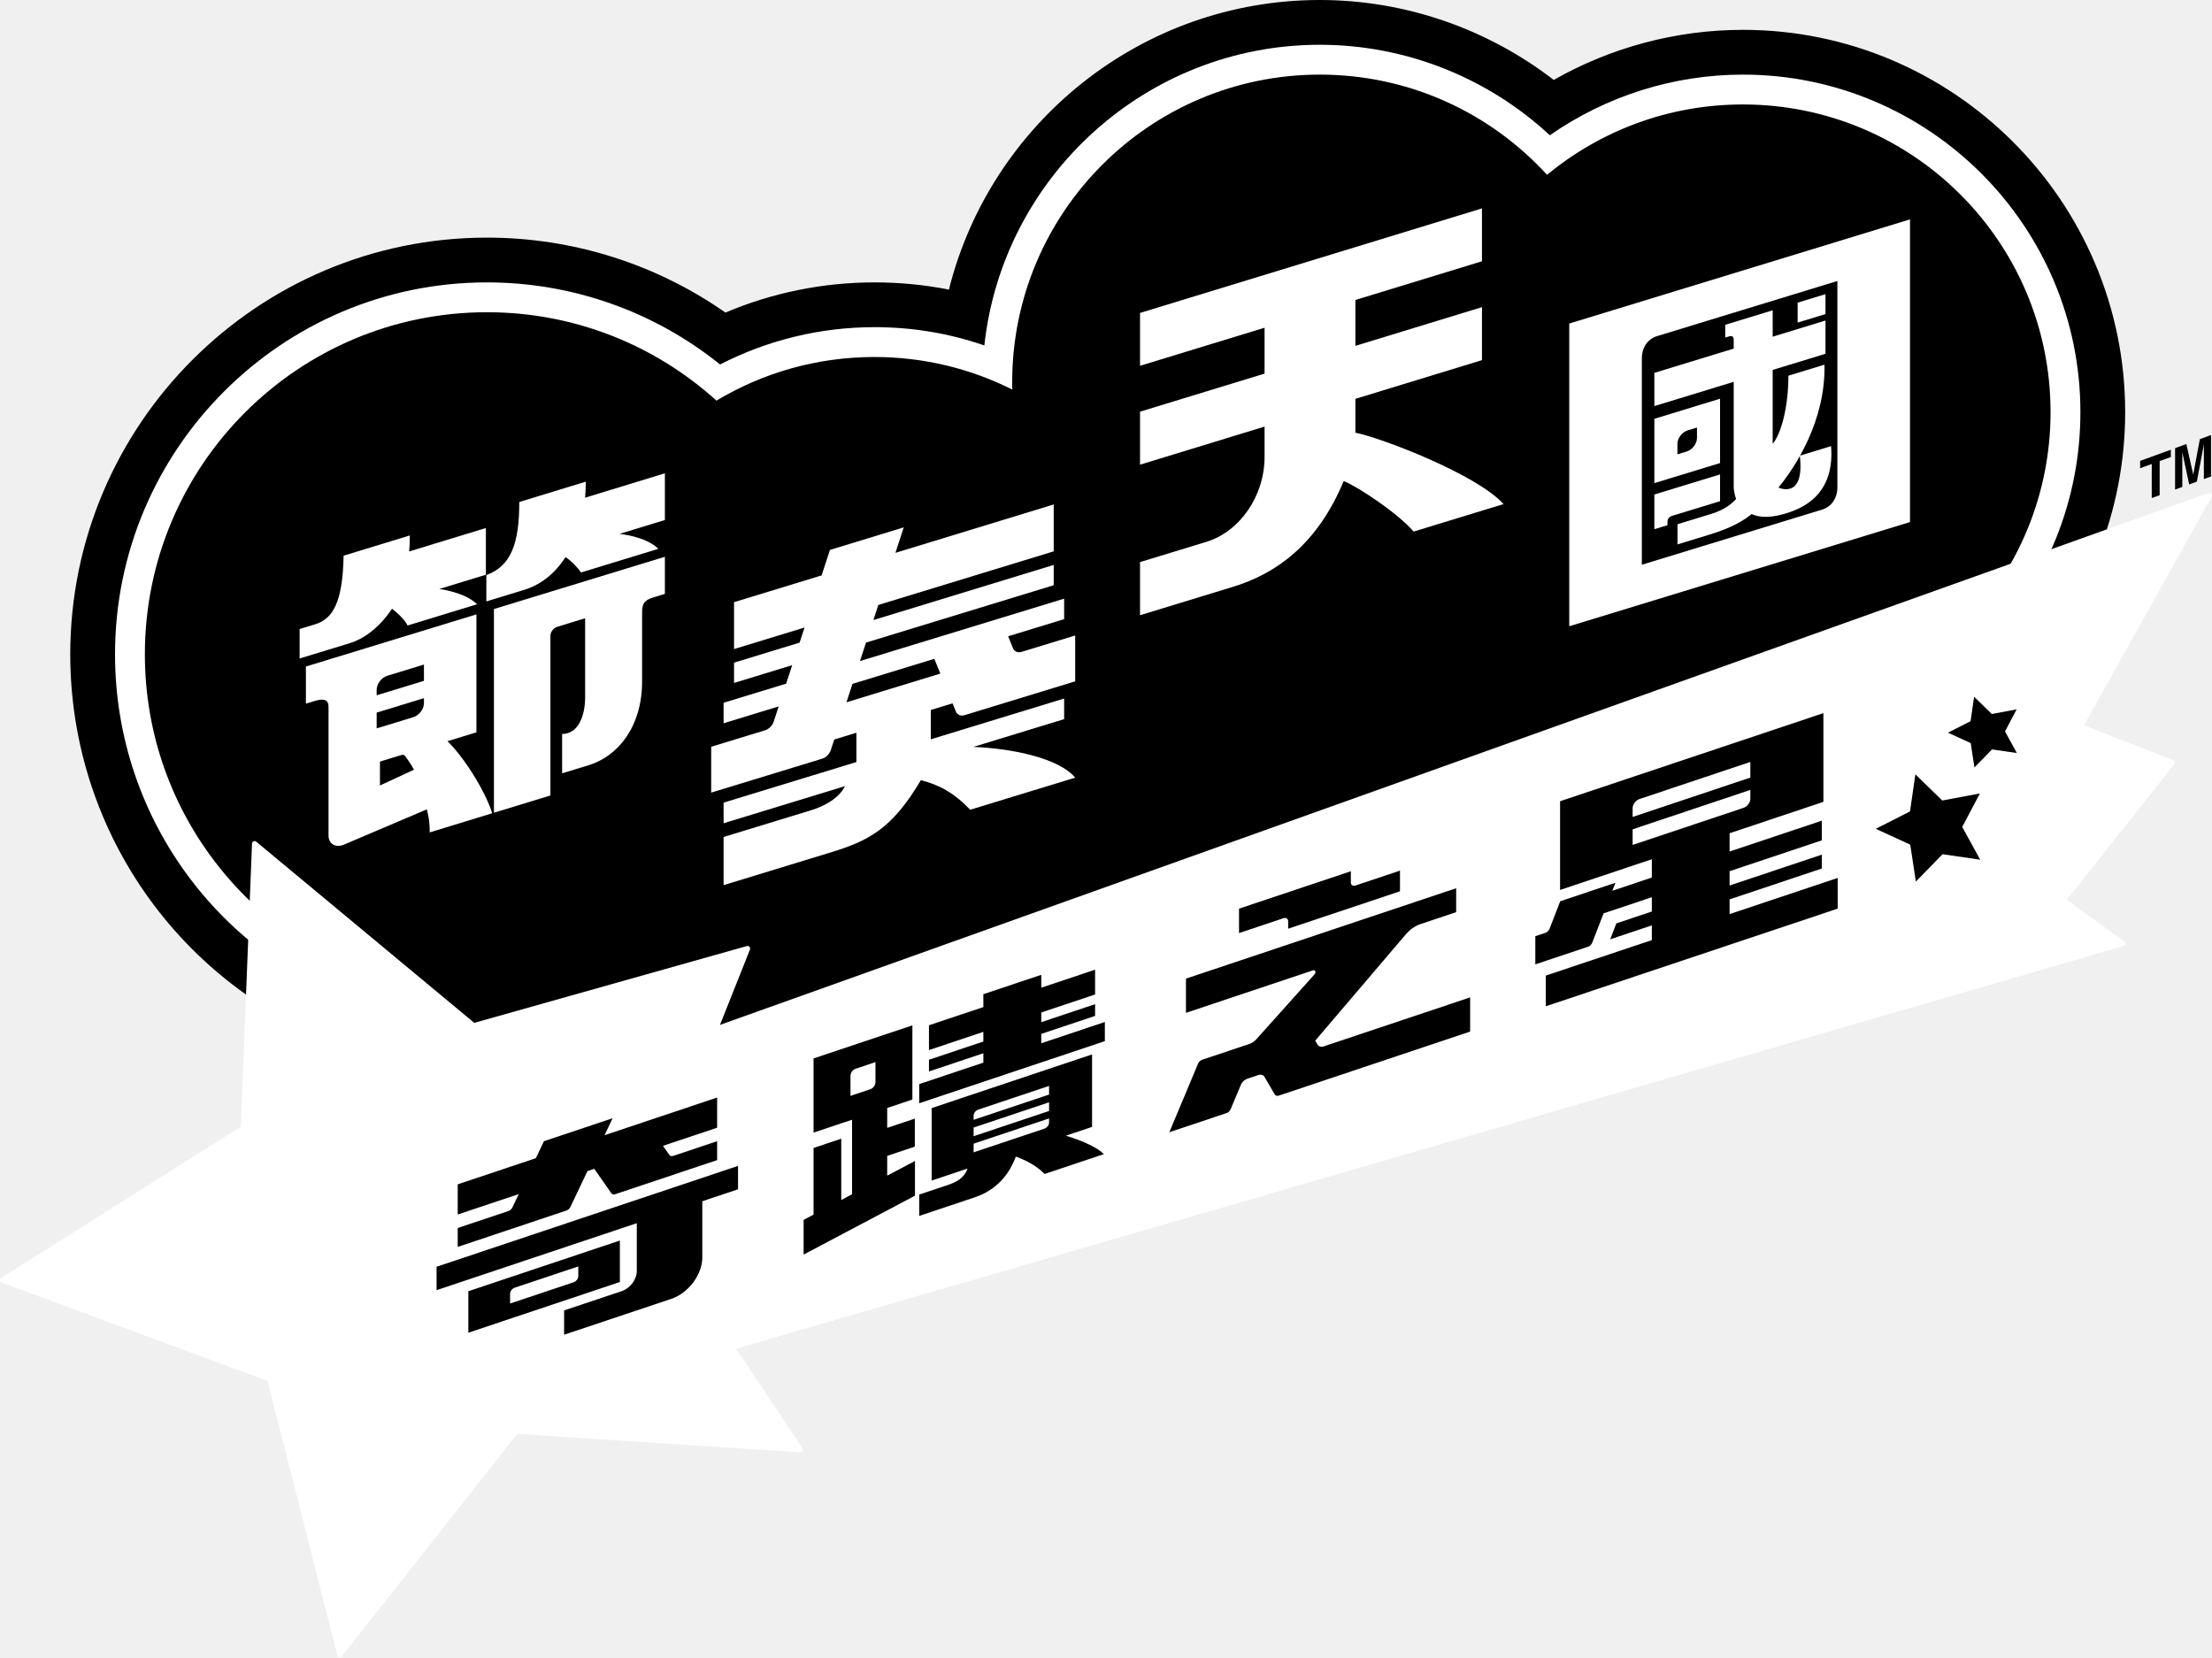
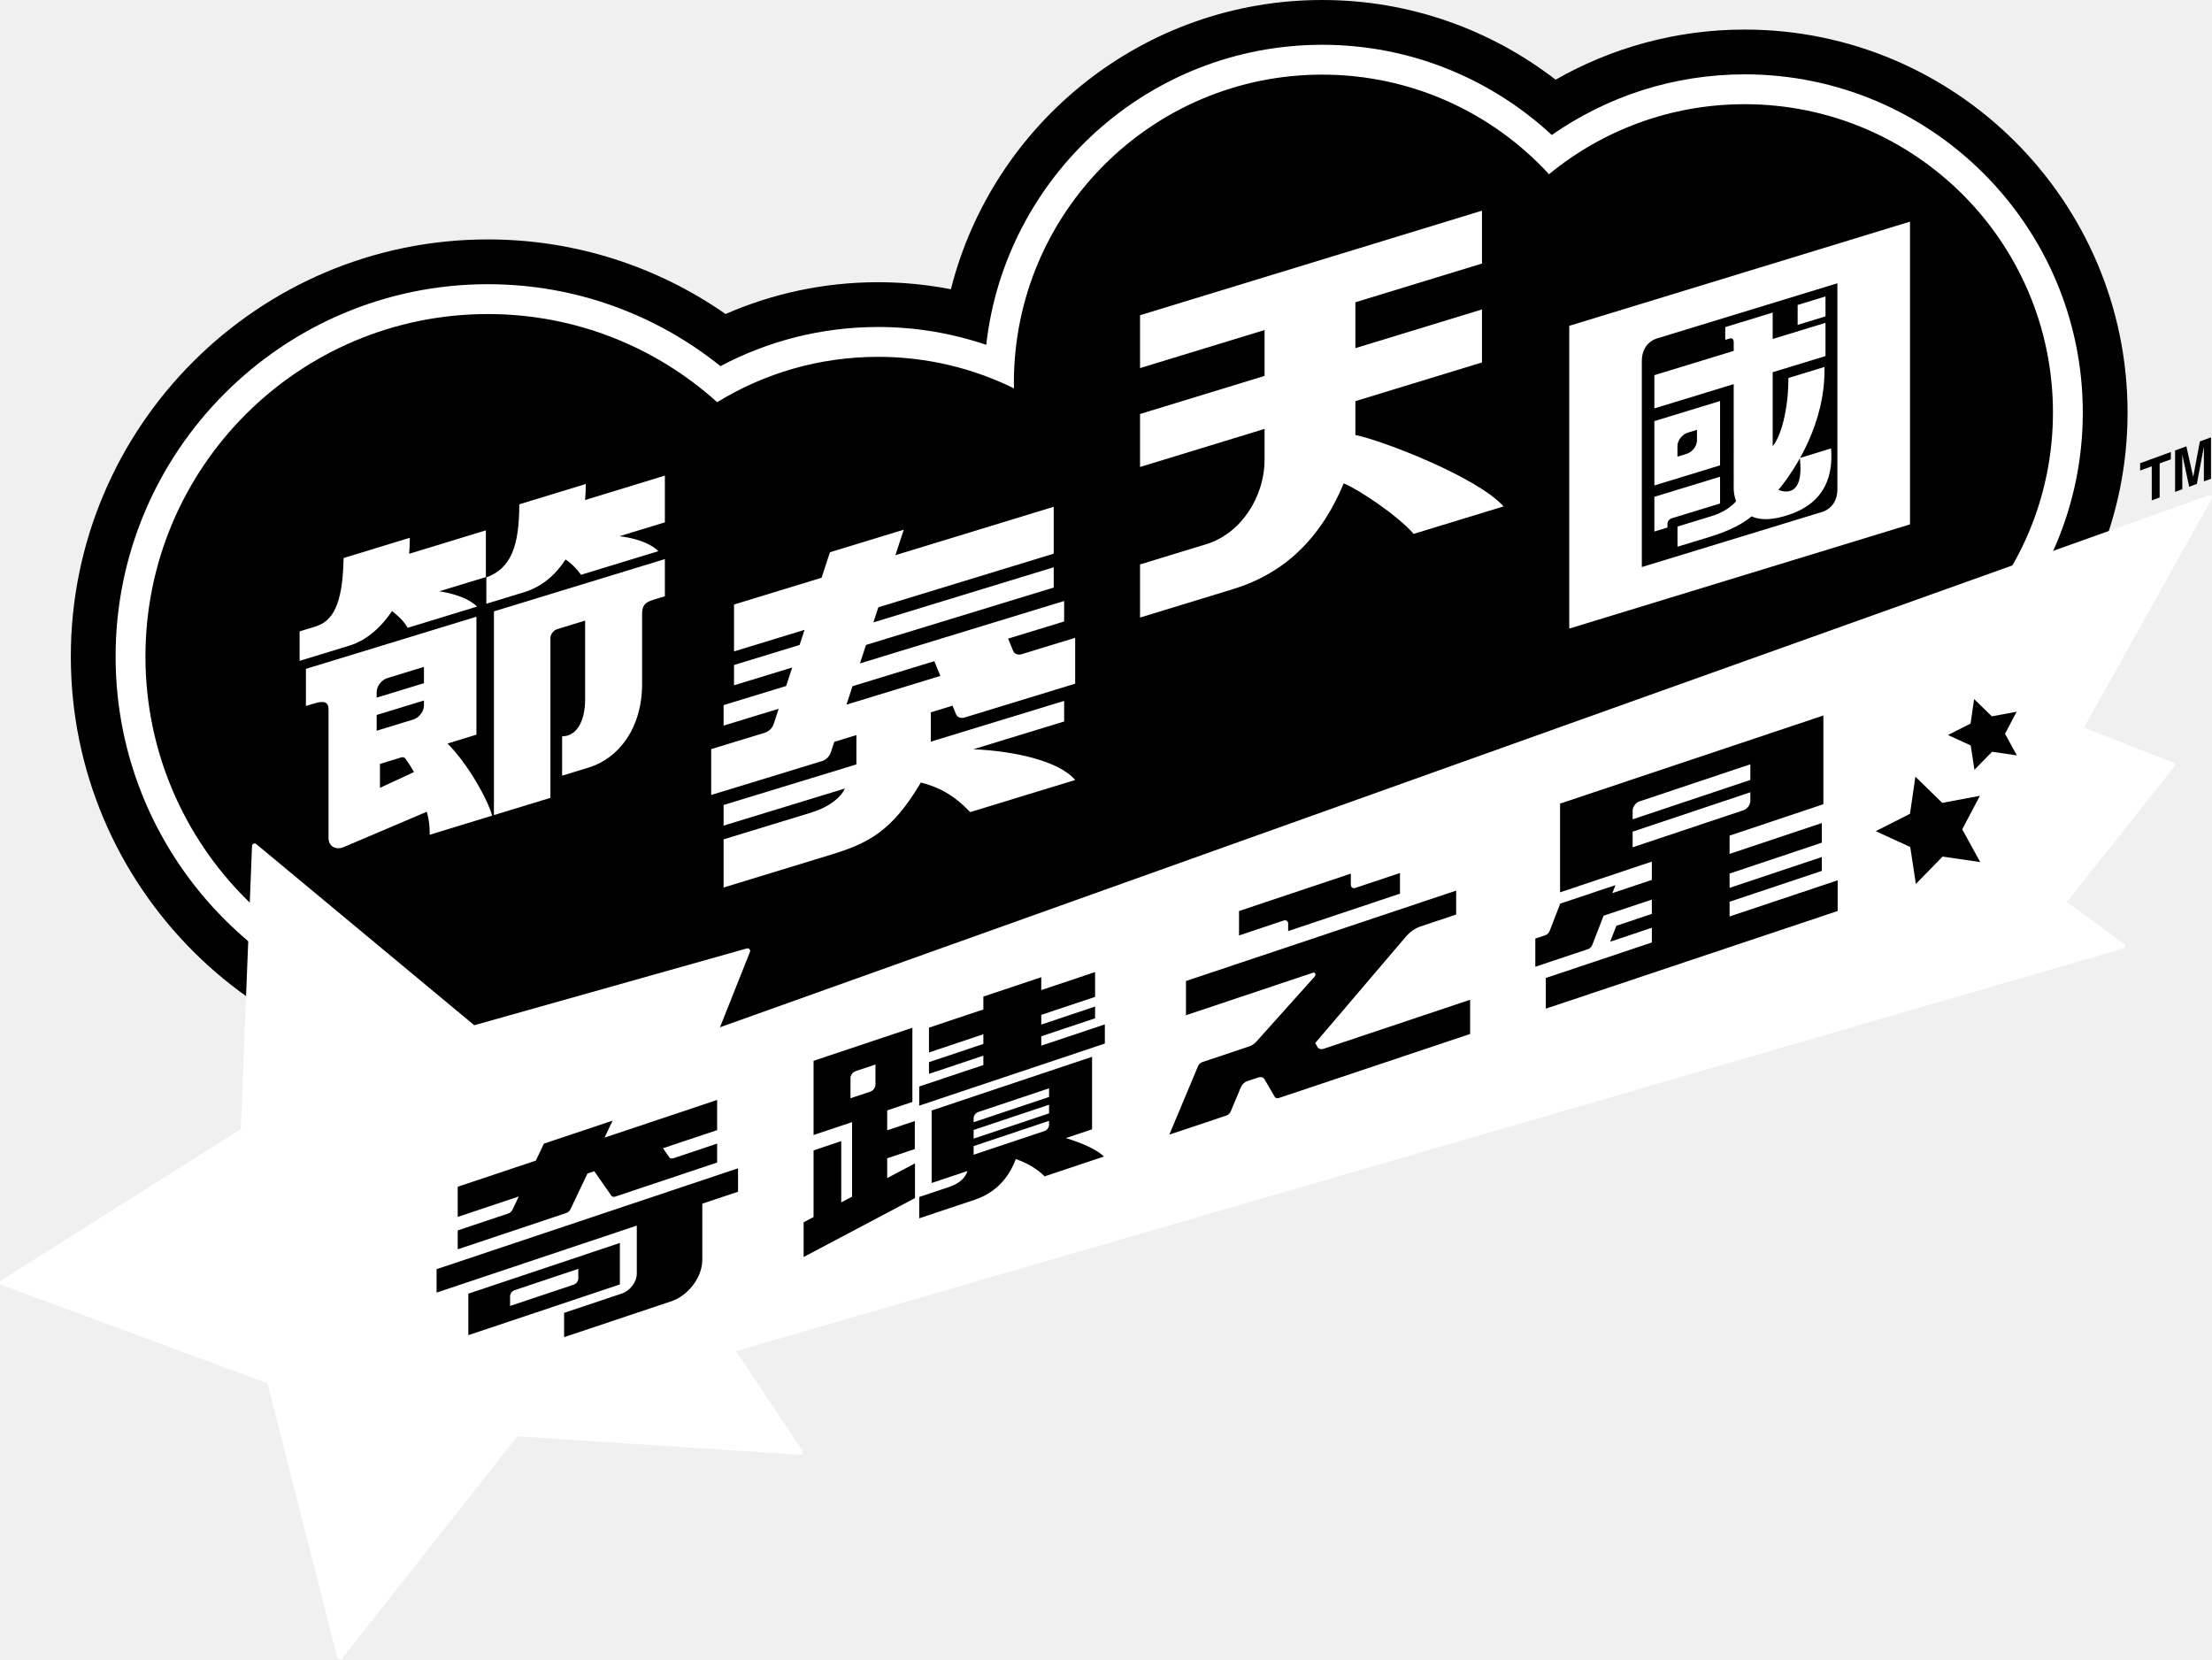
- <svg xmlns="http://www.w3.org/2000/svg" version="1.1" id="svg1" width="666.667" height="499.504" viewBox="0 0 666.667 499.504">
+ <svg xmlns="http://www.w3.org/2000/svg" version="1.1" id="svg1" width="666.667" height="500.181" viewBox="0 0 666.667 500.181">
  <defs id="defs1">
    <clipPath clipPathUnits="userSpaceOnUse" id="clipPath2">
-       <path d="M 0,374.628 H 500 V 0 H 0 Z" transform="translate(-393.9622,-367.8809)" id="path2" />
+       <path d="M 0,375.136 H 500 V 0 H 0 Z" transform="translate(-394.3619,-368.4525)" id="path2" />
    </clipPath>
    <clipPath clipPathUnits="userSpaceOnUse" id="clipPath4">
-       <path d="M 0,374.628 H 500 V 0 H 0 Z" transform="translate(-393.9622,-357.7607)" id="path4" />
+       <path d="M 0,375.136 H 500 V 0 H 0 Z" transform="translate(-394.3618,-358.3321)" id="path4" />
    </clipPath>
    <clipPath clipPathUnits="userSpaceOnUse" id="clipPath6">
-       <path d="M 0,374.628 H 500 V 0 H 0 Z" transform="translate(-463.5064,-281.4696)" id="path6" />
+       <path d="M 0,375.136 H 500 V 0 H 0 Z" transform="translate(-394.3617,-351.5852)" id="path6" />
    </clipPath>
    <clipPath clipPathUnits="userSpaceOnUse" id="clipPath8">
-       <path d="M 0,374.628 H 500 V 0 H 0 Z" transform="translate(-499.2119,-263.1751)" id="path8" />
+       <path d="M 0,375.136 H 500 V 0 H 0 Z" transform="translate(-436.3054,-278.4764)" id="path8" />
    </clipPath>
    <clipPath clipPathUnits="userSpaceOnUse" id="clipPath10">
-       <path d="M 0,374.628 H 500 V 0 H 0 Z" transform="translate(-453.2109,-209.2829)" id="path10" />
+       <path d="M 0,375.136 H 500 V 0 H 0 Z" transform="translate(-499.2119,-263.1751)" id="path10" />
    </clipPath>
    <clipPath clipPathUnits="userSpaceOnUse" id="clipPath12">
-       <path d="M 0,374.628 H 500 V 0 H 0 Z" transform="translate(-447.5335,-195.263)" id="path12" />
+       <path d="M 0,375.136 H 500 V 0 H 0 Z" transform="translate(-453.2109,-209.2829)" id="path12" />
    </clipPath>
    <clipPath clipPathUnits="userSpaceOnUse" id="clipPath14">
-       <path d="M 0,374.628 H 500 V 0 H 0 Z" transform="translate(-369.04,-187.1595)" id="path14" />
+       <path d="M 0,375.136 H 500 V 0 H 0 Z" transform="translate(-447.5335,-195.263)" id="path14" />
    </clipPath>
    <clipPath clipPathUnits="userSpaceOnUse" id="clipPath16">
-       <path d="M 0,374.628 H 500 V 0 H 0 Z" transform="translate(-305.3451,-175.1406)" id="path16" />
+       <path d="M 0,375.136 H 500 V 0 H 0 Z" transform="translate(-369.04,-187.1595)" id="path16" />
    </clipPath>
    <clipPath clipPathUnits="userSpaceOnUse" id="clipPath18">
-       <path d="M 0,374.628 H 500 V 0 H 0 Z" transform="translate(-197.8874,-129.9575)" id="path18" />
+       <path d="M 0,375.136 H 500 V 0 H 0 Z" transform="translate(-305.3451,-175.1406)" id="path18" />
    </clipPath>
    <clipPath clipPathUnits="userSpaceOnUse" id="clipPath20">
-       <path d="M 0,374.628 H 500 V 0 H 0 Z" transform="translate(-130.7222,-88.3447)" id="path20" />
+       <path d="M 0,375.136 H 500 V 0 H 0 Z" transform="translate(-197.8874,-129.9575)" id="path20" />
    </clipPath>
    <clipPath clipPathUnits="userSpaceOnUse" id="clipPath22">
-       <path d="M 0,374.628 H 500 V 0 H 0 Z" transform="translate(-402.0024,-264.4145)" id="path22" />
+       <path d="M 0,375.136 H 500 V 0 H 0 Z" transform="translate(-130.7222,-88.3447)" id="path22" />
    </clipPath>
    <clipPath clipPathUnits="userSpaceOnUse" id="clipPath24">
-       <path d="M 0,374.628 H 500 V 0 H 0 Z" transform="translate(-334.9862,-315.5672)" id="path24" />
+       <path d="M 0,375.136 H 500 V 0 H 0 Z" transform="translate(-402.0024,-264.4145)" id="path24" />
    </clipPath>
    <clipPath clipPathUnits="userSpaceOnUse" id="clipPath26">
-       <path d="M 0,374.628 H 500 V 0 H 0 Z" transform="translate(-191.333,-215.871)" id="path26" />
+       <path d="M 0,375.136 H 500 V 0 H 0 Z" transform="translate(-334.9862,-315.5672)" id="path26" />
    </clipPath>
    <clipPath clipPathUnits="userSpaceOnUse" id="clipPath28">
-       <path d="M 0,374.628 H 500 V 0 H 0 Z" transform="translate(-95.8281,-224.4018)" id="path28" />
+       <path d="M 0,375.136 H 500 V 0 H 0 Z" transform="translate(-191.333,-215.871)" id="path28" />
    </clipPath>
    <clipPath clipPathUnits="userSpaceOnUse" id="clipPath30">
-       <path d="M 0,374.628 H 500 V 0 H 0 Z" transform="translate(-498.1643,-266.332)" id="path30" />
+       <path d="M 0,375.136 H 500 V 0 H 0 Z" transform="translate(-95.8281,-224.4018)" id="path30" />
+     </clipPath>
+     <clipPath clipPathUnits="userSpaceOnUse" id="clipPath32">
+       <path d="M 0,375.136 H 500 V 0 H 0 Z" transform="translate(-498.1643,-266.332)" id="path32" />
    </clipPath>
  </defs>
  <g id="layer-MC0">
-     <path id="path1" d="m 0,0 c -15.046,0 -29.807,-3.957 -42.76,-11.323 -15.032,11.607 -33.648,18.07 -52.863,18.07 -40.427,0 -74.458,-27.905 -83.845,-65.465 -5.494,1.084 -11.116,1.629 -16.839,1.629 -11.622,0 -23.074,-2.336 -33.676,-6.82 -15.73,10.99 -34.485,16.941 -53.903,16.941 -51.94,0 -94.196,-42.256 -94.196,-94.196 0,-40.93 26.234,-76.792 64.574,-89.441 7.179,-9.929 16.435,-18.289 27.078,-24.405 13.031,-7.488 27.901,-11.447 43.003,-11.447 24.043,0 46.685,9.944 62.881,27.136 8.994,-3.08 18.502,-4.678 28.069,-4.678 23.984,0 46.616,9.92 62.812,27.065 8.538,-2.743 17.517,-4.165 26.519,-4.165 18.686,0 36.475,5.872 51.445,16.981 11.606,8.612 20.715,19.747 26.753,32.605 17.973,3.151 34.471,11.91 47.305,25.284 15.512,16.164 24.054,37.408 24.054,59.818 C 86.411,-38.764 47.647,0 0,0" style="fill:#000000;fill-opacity:1;fill-rule:nonzero;stroke:none" transform="matrix(1.333333,0,0,-1.333333,525.2829,8.996133)" clip-path="url(#clipPath2)" />
-     <path id="path3" d="m 0,0 c -15.626,0 -30.902,-4.832 -43.64,-13.711 -14.054,13.068 -32.675,20.458 -51.983,20.458 -39.256,0 -71.682,-29.8 -75.84,-67.968 -7.944,2.746 -16.265,4.132 -24.844,4.132 -12.179,0 -24.144,-2.904 -34.891,-8.435 -14.904,12 -33.43,18.556 -52.688,18.556 -46.359,0 -84.076,-37.717 -84.076,-84.076 0,-37.647 24.859,-70.488 60.786,-80.804 6.567,-9.963 15.435,-18.317 25.788,-24.267 11.5,-6.608 24.626,-10.101 37.961,-10.101 23.497,0 45.477,10.756 59.904,29.045 9.718,-4.323 20.338,-6.587 31.046,-6.587 23.389,0 45.322,10.687 59.753,28.853 9.311,-3.907 19.426,-5.953 29.578,-5.953 16.497,0 32.202,5.182 45.415,14.987 11.704,8.685 20.531,20.271 25.728,33.707 17.909,1.864 34.476,9.95 47.058,23.062 13.695,14.271 21.236,33.026 21.236,52.811 C 76.291,-34.224 42.067,0 0,0" style="fill:#ffffff;fill-opacity:1;fill-rule:nonzero;stroke:none" transform="matrix(1.333333,0,0,-1.333333,525.2829,22.48973)" clip-path="url(#clipPath4)" />
-     <path id="path5" d="m 0,0 c 0,38.408 -31.136,69.544 -69.544,69.544 -16.818,0 -32.242,-5.97 -44.268,-15.906 -12.716,13.92 -31.016,22.653 -51.356,22.653 -38.408,0 -69.544,-31.136 -69.544,-69.544 0,-0.552 0.008,-1.102 0.021,-1.651 -9.374,4.706 -19.956,7.36 -31.16,7.36 -13.056,0 -25.27,-3.601 -35.708,-9.86 -13.719,12.416 -31.911,19.98 -51.871,19.98 -42.708,0 -77.329,-34.622 -77.329,-77.329 0,-36.152 24.81,-66.507 58.332,-74.975 12.201,-20.055 34.264,-33.45 59.455,-33.45 24.089,0 45.315,12.248 57.795,30.855 9.856,-5.355 21.151,-8.397 33.156,-8.397 23.957,0 45.083,12.114 57.59,30.55 9.516,-4.889 20.306,-7.65 31.741,-7.65 31.016,0 57.285,20.306 66.25,48.348 C -29.473,-67.847 0,-37.368 0,0" style="fill:#000000;fill-opacity:1;fill-rule:nonzero;stroke:none" transform="matrix(1.333333,0,0,-1.333333,618.0085,124.2112)" clip-path="url(#clipPath6)" />
-     <path id="path7" d="m 0,0 -336.467,-120.229 6.778,17.038 c 0.18,0.453 -0.237,0.915 -0.705,0.783 l -61.616,-17.36 -49.275,40.949 c -0.374,0.312 -0.944,0.058 -0.963,-0.429 l -2.536,-63.992 -54.154,-34.19 c -0.412,-0.26 -0.347,-0.88 0.11,-1.049 l 60.075,-22.22 15.784,-62.033 c 0.12,-0.472 0.729,-0.602 1.031,-0.219 l 39.666,50.277 63.933,-4.175 c 0.486,-0.031 0.798,0.508 0.527,0.913 l -15.021,22.511 313.595,91.01 c 0.469,0.136 0.577,0.752 0.182,1.04 l -12.97,9.456 24.299,30.614 c 0.246,0.31 0.122,0.769 -0.246,0.913 L -28.159,-52.5 0.711,-0.841 C 0.976,-0.366 0.512,0.183 0,0" style="fill:#ffffff;fill-opacity:1;fill-rule:nonzero;stroke:none" transform="matrix(1.333333,0,0,-1.333333,665.6159,148.6039)" clip-path="url(#clipPath8)" />
-     <path id="path9" d="m 0,0 2.632,4.992 -5.609,-1.051 -4.004,3.904 -0.803,-5.531 -5.103,-2.593 5.139,-2.358 0.839,-5.503 3.979,4.077 5.612,-0.821 z" style="fill:#000000;fill-opacity:1;fill-rule:nonzero;stroke:none" transform="matrix(1.333333,0,0,-1.333333,604.2812,220.4601)" clip-path="url(#clipPath10)" />
-     <path id="path11" d="m 0,0 -8.507,-1.595 -6.073,5.921 -1.217,-8.389 -7.74,-3.932 7.794,-3.575 1.272,-8.347 6.035,6.183 8.513,-1.245 -4.068,7.408 z" style="fill:#000000;fill-opacity:1;fill-rule:nonzero;stroke:none" transform="matrix(1.333333,0,0,-1.333333,596.7113,239.1533)" clip-path="url(#clipPath12)" />
-     <path id="path13" d="M 0,0 26.609,8.903 V 6.925 c 0,-0.86 -0.697,-1.791 -1.557,-2.078 L 0,-3.536 Z m 0,4.768 c 0,0.86 0.697,1.79 1.557,2.078 l 25.052,8.382 V 11.693 L 0,2.79 Z m 21.914,-23.937 v 3.328 l 20.848,6.976 v 3.135 l -20.848,-6.976 v 3.236 l 20.848,6.976 V 1.95 L 21.914,-5.026 v 4.135 L 43.119,6.205 V 26.259 L -16.403,6.343 V -13.711 L 4.341,-6.77 v -4.136 l -8.926,-2.987 0.7,1.808 -12.479,-4.176 -2.405,-6.205 c -0.167,-0.431 -0.538,-0.796 -0.948,-0.934 l -2.281,-0.762 v -6.371 l 11.924,3.989 c 0.41,0.137 0.781,0.503 0.948,0.933 l 2.562,6.613 10.905,3.648 v -3.235 l -8.02,-2.684 -1.396,-3.602 9.416,3.15 v -3.327 l -23.964,-8.018 v -6.938 l 65.972,22.074 v 6.937 z" style="fill:#000000;fill-opacity:1;fill-rule:nonzero;stroke:none" transform="matrix(1.333333,0,0,-1.333333,492.0533,249.958)" clip-path="url(#clipPath14)" />
-     <path id="path15" d="m 0,0 v 2.538 l -25.275,-8.457 v -5.522 l 10.067,3.368 c 0.574,0.192 1.038,-0.117 1.038,-0.69 v -1.687 l 25.276,8.457 V 2.678 L 1.038,-0.691 C 0.465,-0.882 0,-0.573 0,0 m -6.136,-37.052 33.1,11.075 v -7.732 l -43.239,-14.468 c -0.397,-0.133 -0.759,-0.027 -0.933,0.271 l -2.309,3.961 c -0.261,0.448 -0.804,0.606 -1.399,0.407 l -2.539,-0.85 c -0.595,-0.199 -1.138,-0.72 -1.399,-1.343 l -2.309,-5.506 c -0.174,-0.415 -0.536,-0.762 -0.933,-0.895 l -12.937,-4.329 6.496,15.492 c 0.174,0.415 0.536,0.763 0.933,0.895 l 10.664,3.569 c 0.579,0.193 1.141,0.575 1.598,1.084 l 13.118,14.638 c 0.431,0.482 0.193,1.095 -0.355,0.912 l -28.69,-9.6 v 7.732 l 61.073,20.435 v -5.409 l -8.053,-2.694 c -1.22,-0.408 -2.401,-1.234 -3.336,-2.331 l -20.467,-24.022 0.516,-0.886 c 0.261,-0.448 0.804,-0.606 1.4,-0.406" style="fill:#000000;fill-opacity:1;fill-rule:nonzero;stroke:none" transform="matrix(1.333333,0,0,-1.333333,407.1268,265.9832)" clip-path="url(#clipPath16)" />
-     <path id="path17" d="m 0,0 c 0,-0.645 -0.523,-1.343 -1.168,-1.558 l -4.475,-1.498 v 4.574 c 0,0.645 0.522,1.343 1.167,1.559 L 0,4.574 Z m 2.655,-21.098 v 4.475 l 6.244,2.089 v 6.329 l -6.244,-2.089 v 4.5 l 5.692,1.905 V 12.882 L -13.991,5.407 v -16.77 l 8.703,2.912 V -25.3 l -2.443,-1.292 v 13.853 l -6.26,-2.095 v -15.069 l -2.245,-1.188 v -7.845 l 25.17,13.315 v 7.844 z M 51.852,13.643 V 9.313 L 9.892,-4.726 v 4.33 L 24.391,4.455 V 6.572 L 12.098,2.459 V 5.11 l 12.293,4.114 v 2.189 L 12.098,7.3 v 5.603 l 12.293,4.113 v 2.912 l 13.089,4.379 v -2.911 l 12.166,4.07 V 19.863 L 37.48,15.792 v -2.189 l 12.166,4.071 V 15.022 L 37.48,10.951 V 8.835 Z m -29.663,-27.508 17.055,5.707 v -0.918 c 0,-0.574 -0.464,-1.194 -1.038,-1.386 l -16.017,-5.359 z m 0,3.644 17.055,5.707 v -1.957 l -17.055,-5.706 z m 0,2.668 c 0,0.574 0.464,1.194 1.038,1.386 l 16.017,5.359 V -2.764 L 22.189,-8.471 Z m 20.847,-4.503 5.927,1.983 V 6.313 L 12.702,-5.82 v -16.386 l 8.102,2.711 c -0.418,-1.308 -1.519,-2.73 -4.153,-3.612 l -6.759,-2.261 v -4.825 l 12.534,4.194 c 3.158,1.056 7.169,3.458 9.298,9.204 2.461,-0.857 4.766,-2.145 6.514,-3.914 l 13.407,4.486 c -1.423,1.399 -4.423,2.9 -8.609,4.167" style="fill:#000000;fill-opacity:1;fill-rule:nonzero;stroke:none" transform="matrix(1.333333,0,0,-1.333333,263.8499,326.2273)" clip-path="url(#clipPath18)" />
-     <path id="path19" d="m 0,0 -14.386,-4.813 c -0.573,-0.192 -1.038,-0.812 -1.038,-1.386 v -2.187 l 14.386,4.813 C -0.465,-3.381 0,-2.761 0,-2.187 Z m 9.394,5.854 v -9.378 l -34.253,-11.461 v 9.378 z m 21.984,25.504 v 6.82 L 5.926,29.662 7.752,33.5 -7.776,28.304 -9.602,24.466 -27.259,18.558 v -6.82 l 13.798,4.617 -1.427,-3 c -0.184,-0.387 -0.529,-0.704 -0.903,-0.829 L -27.259,8.689 V 4.416 l 24.579,8.223 c 0.374,0.126 0.719,0.442 0.903,0.83 l 3.845,8.082 1.541,0.516 3.845,-5.51 c 0.185,-0.264 0.53,-0.349 0.904,-0.224 l 23.02,7.702 v 4.274 l -9.91,-3.316 c -0.374,-0.125 -0.719,-0.039 -0.903,0.225 l -1.427,2.044 z M 36.104,17.434 28.025,14.731 V 2.02 c 0,-3.869 -3.137,-8.056 -7.006,-9.351 l -24.23,-8.107 v 5.494 l 13.056,4.369 c 1.863,0.623 3.373,2.639 3.373,4.502 V 9.777 L -32.039,-5.366 v 5.291 l 68.143,22.801 z" style="fill:#000000;fill-opacity:1;fill-rule:nonzero;stroke:none" transform="matrix(1.333333,0,0,-1.333333,174.2963,381.7111)" clip-path="url(#clipPath20)" />
-     <path id="path21" d="M 0,0 C 3.837,4.691 10.676,15.109 10.402,27.78 L 2.247,25.287 C 2.247,18.004 0.531,12.011 -1.308,9.883 V 26.59 l 11.94,3.65 v 7.514 l -11.94,-3.651 v 5.965 L -12.03,36.79 v -2.884 l 0.916,0.28 c 0.657,0.201 1,-0.086 1,-0.84 v -1.935 l -17.937,-5.484 v -7.514 l 17.937,5.485 0.001,-23.754 c 0,-0.389 0.113,-1.607 0.536,-2.729 -0.831,-0.95 -2.542,-2.434 -5.604,-3.37 l -7.642,-2.336 v -4.559 l 7.307,2.234 c 4.825,1.475 7.622,3.111 9.454,4.625 1.768,-0.827 4.479,-1.008 8.649,0.438 8.235,2.854 9.766,9.182 9.307,14.915 L 4.829,7.202 C 5.989,-2.861 0,0 0,0 m 10.632,39.216 v 4.503 L 4.334,41.793 V 37.291 Z M -13.2,2.966 -28.051,-1.575 v -7.842 l 2.961,0.906 v 0.792 c 0,0.628 0.377,1.115 1.081,1.33 l 10.809,3.305 z m -7.552,5.18 -2.083,-0.638 v 2.374 c 0,1.289 1.045,2.655 2.335,3.049 l 2.084,0.637 v -2.373 c 0,-1.29 -1.046,-2.655 -2.336,-3.049 m 7.552,11.933 -14.851,-4.54 V 0.998 L -13.2,5.538 Z M 13.319,0.103 c 0,-2.698 -1.469,-4.499 -3.493,-5.106 l -40.707,-12.445 v 46.589 c -0.001,2.52 1.304,4.444 3.493,5.106 l 40.707,12.446 z m -60.608,36.971 v -68.428 l 77.023,23.549 v 68.427 z" style="fill:#ffffff;fill-opacity:1;fill-rule:nonzero;stroke:none" transform="matrix(1.333333,0,0,-1.333333,536.0032,146.9513)" clip-path="url(#clipPath22)" />
-     <path id="path23" d="m 0,0 v 11.95 l -77.293,-23.631 v -11.95 l 28.15,8.606 v -10.371 l -28.15,-8.606 v -11.98 l 28.15,8.607 v -6.869 c 0,-8.709 -5.507,-16.841 -13.146,-19.177 l -15.004,-4.587 v -12.006 l 21.038,6.432 c 9.731,2.975 19.02,9.552 25.001,23.901 3.281,-1.318 12.196,-7.246 15.811,-11.423 l 20.321,6.213 c -6.08,6.759 -27.699,14.99 -33.494,16.143 V -31.1 L 0,-22.351 v 11.979 l -28.616,-8.748 v 10.371 z" style="fill:#ffffff;fill-opacity:1;fill-rule:nonzero;stroke:none" transform="matrix(1.333333,0,0,-1.333333,446.6483,78.74773)" clip-path="url(#clipPath24)" />
-     <path id="path25" d="m 0,0 1.366,4.169 18.493,5.654 1.365,-3.334 z m 24.755,-2.133 c 0.299,-0.729 1.078,-1.041 1.951,-0.774 L 51.701,4.735 V 15.103 L 39.618,11.408 c -0.873,-0.267 -1.653,0.041 -1.951,0.77 l -1.125,2.746 12.663,3.871 v 4.631 L 3.051,9.316 4.42,13.494 46.847,26.465 V 31.05 L 6.088,18.589 7.207,22.004 46.847,34.123 V 44.722 L 11.065,33.783 12.952,39.544 -3.732,34.444 -5.619,28.682 -25.413,22.63 V 12.031 l 15.936,4.872 -1.118,-3.415 -14.818,-4.53 V 4.373 l 13.149,4.02 -1.368,-4.178 -14.139,-4.322 v -4.632 l 12.453,3.808 -1.125,-3.434 c -0.298,-0.912 -1.078,-1.696 -1.95,-1.963 l -12.181,-3.724 v -10.367 l 25.091,7.671 c 0.872,0.267 1.652,1.051 1.95,1.962 l 0.779,2.378 5.001,1.529 v -6.629 l -30.018,-9.177 v -4.659 l 27.411,8.38 c 0,0 -1.254,-3.489 -7.715,-5.465 l -19.696,-6.021 v -10.883 l 24.199,7.398 c 8.37,2.559 13.803,5.17 20.388,16.329 4.143,-1.043 7.574,-2.906 11.15,-6.686 l 23.735,7.256 c -3.665,4.37 -13.996,6.582 -23.03,6.948 L 49.205,-3.81 V 0.848 L 19.066,-8.366 v 6.629 l 4.912,1.502 z" style="fill:#ffffff;fill-opacity:1;fill-rule:nonzero;stroke:none" transform="matrix(1.333333,0,0,-1.333333,255.1107,211.676)" clip-path="url(#clipPath26)" />
-     <path id="path27" d="m 0,0 -8.252,-2.523 c -1.345,-0.411 -2.435,-1.835 -2.435,-3.179 V -6.947 L 0,-3.679 Z m 0,-7.598 -10.687,-3.267 v -3.563 l 8.252,2.523 C -1.09,-11.494 0,-10.07 0,-8.726 Z m -2.254,-16.171 c -0.773,1.416 -1.599,2.565 -1.984,3.081 -0.189,0.253 -0.525,0.34 -0.888,0.229 l -4.815,-1.472 v -5.405 z m 18.075,-9.73 v 46.048 l 38.641,11.813 v -8.39 l -2.551,-0.78 C 49.88,14.571 49.312,13.858 49.312,11.852 V -3.822 c 0,-10.146 -5.384,-16.885 -12.078,-18.932 l -6.001,-1.834 v 8.897 c 3.613,0 5.202,4 5.202,8.344 V 10.461 L 30.142,8.537 C 29.282,8.274 28.585,7.364 28.585,6.504 V -29.597 Z M 1.298,-37.421 c 0,2.669 -0.66,4.681 -0.66,4.681 l -18.74,-7.975 c -1.833,-0.781 -3.466,0.174 -3.466,2.034 v 29.06 c 0,1.639 -0.918,2.068 -3.203,1.369 l -1.908,-0.583 v 8.39 l 38.543,11.784 v -26.66 L 5.328,-17.32 c 4.719,-4.718 9.082,-12.688 10.093,-16.302 L 1.298,-37.94 Z m 42.908,66.958 10.256,3.136 -0.001,10.562 -18.035,-5.514 c 0.103,1.164 0.157,2.371 0.157,3.622 L 21.551,36.748 c 0,-9.405 -1.866,-14.486 -7.445,-16.52 v -5.957 l 8.528,2.607 c 3.632,1.111 6.843,3.506 9.363,7.397 1.275,-0.752 2.958,-2.589 3.512,-3.46 l 17.482,5.344 c -2.835,2.836 -8.785,3.378 -8.785,3.378 M 12.002,13.628 -3.701,8.827 c -0.43,0.924 -1.575,2.284 -3.515,3.794 -3.022,-4.517 -6.561,-6.875 -9.525,-7.781 L -28.102,1.367 v 6.66 l 3.491,1.067 c 3.917,1.198 6.252,4.758 6.452,15.513 l 14.968,4.576 c 0,-1.251 -0.052,-2.457 -0.152,-3.621 l 17.344,5.303 V 20.303 L 3.462,17.081 c 0,0 5.766,-0.679 8.54,-3.453" style="fill:#ffffff;fill-opacity:1;fill-rule:nonzero;stroke:none" transform="matrix(1.333333,0,0,-1.333333,127.7708,200.3016)" clip-path="url(#clipPath28)" />
-     <path id="path29" d="M 0,0 V 7.819 L -1.594,-0.58 -3.321,-1.209 -4.877,6.044 v -7.819 l -1.632,-0.594 v 9.361 l 2.55,0.928 1.537,-6.866 0.019,0.007 1.5,7.971 2.516,0.916 V 0.587 Z m -11.783,-4.289 v 7.701 l -2.625,-0.956 v 1.655 l 6.944,2.528 V 4.984 L -9.995,4.063 v -7.701 z" style="fill:#000000;fill-opacity:1;fill-rule:nonzero;stroke:none" transform="matrix(1.333333,0,0,-1.333333,664.2191,144.3947)" clip-path="url(#clipPath30)" />
+     <path id="path1" d="m 0,0 c -15.535,0 -30.114,-4.135 -42.731,-11.33 -14.618,11.28 -32.916,18.013 -52.766,18.013 -40.421,0 -74.45,-27.854 -83.924,-65.374 -5.329,1.03 -10.826,1.588 -16.452,1.588 -12.252,0 -23.909,-2.574 -34.482,-7.186 -15.254,10.62 -33.776,16.857 -53.729,16.857 -51.98,0 -94.269,-42.289 -94.269,-94.269 0,-51.979 42.289,-94.268 94.269,-94.268 18.46,0 35.695,5.338 50.25,14.546 11.469,-5.622 24.351,-8.79 37.961,-8.79 40.421,0 74.45,27.855 83.924,65.375 5.329,-1.03 10.826,-1.588 16.452,-1.588 15.535,0 30.114,4.134 42.731,11.33 14.618,-11.28 32.916,-18.014 52.766,-18.014 47.726,0 86.554,38.829 86.554,86.555 C 86.554,-38.828 47.726,0 0,0" style="fill:#000000;fill-opacity:1;fill-rule:nonzero;stroke:none" transform="matrix(1.333333,0,0,-1.333333,525.8159,8.911333)" clip-path="url(#clipPath2)" />
+     <path id="path3" d="m 0,0 c -16.196,0 -31.221,-5.079 -43.597,-13.706 -13.641,12.642 -31.879,20.389 -51.9,20.389 -39.232,0 -71.639,-29.715 -75.936,-67.817 -7.679,2.6 -15.893,4.031 -24.44,4.031 -12.864,0 -24.987,-3.208 -35.636,-8.845 -14.415,11.571 -32.695,18.516 -52.575,18.516 -46.4,0 -84.148,-37.749 -84.148,-84.148 0,-46.4 37.748,-84.149 84.148,-84.149 18.548,0 35.704,6.045 49.628,16.251 11.334,-6.658 24.516,-10.494 38.583,-10.494 39.232,0 71.639,29.715 75.936,67.817 7.68,-2.6 15.893,-4.031 24.44,-4.031 16.196,0 31.221,5.079 43.597,13.706 13.641,-12.642 31.879,-20.389 51.9,-20.389 42.145,0 76.434,34.289 76.434,76.435 C 76.434,-34.288 42.145,0 0,0" style="fill:#ffffff;fill-opacity:1;fill-rule:nonzero;stroke:none" transform="matrix(1.333333,0,0,-1.333333,525.8157,22.4052)" clip-path="url(#clipPath4)" />
+     <path id="path5" d="M 0,0 C -16.788,0 -32.188,-5.939 -44.219,-15.828 -56.954,-1.992 -75.21,6.683 -95.497,6.683 c -38.488,0 -69.688,-31.2 -69.688,-69.687 0,-0.413 0.024,-0.82 0.031,-1.23 -9.268,4.56 -19.691,7.131 -30.719,7.131 -13.336,0 -25.794,-3.751 -36.385,-10.249 -13.721,12.379 -31.891,19.92 -51.826,19.92 -42.748,0 -77.401,-34.654 -77.401,-77.401 0,-42.748 34.653,-77.402 77.401,-77.402 18.7,0 35.851,6.632 49.23,17.671 11.125,-7.521 24.54,-11.914 38.981,-11.914 38.488,0 69.688,31.2 69.688,69.687 0,0.413 -0.024,0.819 -0.031,1.23 9.268,-4.56 19.691,-7.131 30.719,-7.131 16.788,0 32.188,5.939 44.218,15.827 12.736,-13.835 30.992,-22.51 51.279,-22.51 38.487,0 69.688,31.2 69.688,69.687 C 69.688,-31.2 38.487,0 0,0" style="fill:#000000;fill-opacity:1;fill-rule:nonzero;stroke:none" transform="matrix(1.333333,0,0,-1.333333,525.8156,31.40107)" clip-path="url(#clipPath6)" />
+     <path id="path7" d="m 0,0 -357.93,-109.43 16.872,-55.186 357.93,109.43 z" style="fill:#000000;fill-opacity:1;fill-rule:nonzero;stroke:none" transform="matrix(1.333333,0,0,-1.333333,581.7405,128.8795)" clip-path="url(#clipPath8)" />
+     <path id="path9" d="m 0,0 -336.467,-120.229 6.778,17.038 c 0.18,0.453 -0.237,0.915 -0.705,0.783 l -61.616,-17.36 -49.275,40.949 c -0.374,0.312 -0.944,0.058 -0.963,-0.429 l -2.536,-63.992 -54.154,-34.19 c -0.412,-0.26 -0.347,-0.88 0.11,-1.049 l 60.075,-22.22 15.784,-62.033 c 0.12,-0.472 0.729,-0.602 1.031,-0.219 l 39.666,50.277 63.933,-4.175 c 0.486,-0.031 0.798,0.508 0.527,0.913 l -15.021,22.511 313.595,91.01 c 0.469,0.136 0.577,0.752 0.182,1.04 l -12.97,9.456 24.299,30.614 c 0.246,0.31 0.122,0.769 -0.246,0.913 L -28.159,-52.5 0.711,-0.841 C 0.976,-0.366 0.512,0.183 0,0" style="fill:#ffffff;fill-opacity:1;fill-rule:nonzero;stroke:none" transform="matrix(1.333333,0,0,-1.333333,665.6159,149.2812)" clip-path="url(#clipPath10)" />
+     <path id="path11" d="m 0,0 2.632,4.992 -5.609,-1.051 -4.004,3.904 -0.803,-5.531 -5.103,-2.593 5.139,-2.358 0.839,-5.503 3.979,4.077 5.612,-0.821 z" style="fill:#000000;fill-opacity:1;fill-rule:nonzero;stroke:none" transform="matrix(1.333333,0,0,-1.333333,604.2812,221.1375)" clip-path="url(#clipPath12)" />
+     <path id="path13" d="m 0,0 -8.507,-1.595 -6.073,5.921 -1.217,-8.389 -7.74,-3.932 7.794,-3.575 1.272,-8.347 6.035,6.183 8.513,-1.245 -4.068,7.408 z" style="fill:#000000;fill-opacity:1;fill-rule:nonzero;stroke:none" transform="matrix(1.333333,0,0,-1.333333,596.7113,239.8307)" clip-path="url(#clipPath14)" />
+     <path id="path15" d="M 0,0 26.609,8.903 V 6.925 c 0,-0.86 -0.697,-1.791 -1.557,-2.078 L 0,-3.536 Z m 0,4.768 c 0,0.86 0.697,1.79 1.557,2.078 l 25.052,8.382 V 11.693 L 0,2.79 Z m 21.914,-23.937 v 3.328 l 20.848,6.976 v 3.135 l -20.848,-6.976 v 3.236 l 20.848,6.976 V 1.95 L 21.914,-5.026 v 4.135 L 43.119,6.205 V 26.259 L -16.403,6.343 V -13.711 L 4.341,-6.77 v -4.136 l -8.926,-2.987 0.7,1.808 -12.479,-4.176 -2.405,-6.205 c -0.167,-0.431 -0.538,-0.796 -0.948,-0.934 l -2.281,-0.762 v -6.371 l 11.924,3.989 c 0.41,0.137 0.781,0.503 0.948,0.933 l 2.562,6.613 10.905,3.648 v -3.235 l -8.02,-2.684 -1.396,-3.602 9.416,3.15 v -3.327 l -23.964,-8.018 v -6.938 l 65.972,22.074 v 6.937 z" style="fill:#000000;fill-opacity:1;fill-rule:nonzero;stroke:none" transform="matrix(1.333333,0,0,-1.333333,492.0533,250.6353)" clip-path="url(#clipPath16)" />
+     <path id="path17" d="m 0,0 v 2.538 l -25.275,-8.457 v -5.522 l 10.067,3.368 c 0.574,0.192 1.038,-0.117 1.038,-0.69 v -1.687 l 25.276,8.457 V 2.678 L 1.038,-0.691 C 0.465,-0.882 0,-0.573 0,0 m -6.136,-37.052 33.1,11.075 v -7.732 l -43.239,-14.468 c -0.397,-0.133 -0.759,-0.027 -0.933,0.271 l -2.309,3.961 c -0.261,0.448 -0.804,0.606 -1.399,0.407 l -2.539,-0.85 c -0.595,-0.199 -1.138,-0.72 -1.399,-1.343 l -2.309,-5.506 c -0.174,-0.415 -0.536,-0.762 -0.933,-0.895 l -12.937,-4.329 6.496,15.492 c 0.174,0.415 0.536,0.763 0.933,0.895 l 10.664,3.569 c 0.579,0.193 1.141,0.575 1.598,1.084 l 13.118,14.638 c 0.431,0.482 0.193,1.095 -0.355,0.912 l -28.69,-9.6 v 7.732 l 61.073,20.435 v -5.409 l -8.053,-2.694 c -1.22,-0.408 -2.401,-1.234 -3.336,-2.331 l -20.467,-24.022 0.516,-0.886 c 0.261,-0.448 0.804,-0.606 1.4,-0.406" style="fill:#000000;fill-opacity:1;fill-rule:nonzero;stroke:none" transform="matrix(1.333333,0,0,-1.333333,407.1268,266.6605)" clip-path="url(#clipPath18)" />
+     <path id="path19" d="m 0,0 c 0,-0.645 -0.523,-1.343 -1.168,-1.558 l -4.475,-1.498 v 4.574 c 0,0.645 0.522,1.343 1.167,1.559 L 0,4.574 Z m 2.655,-21.098 v 4.475 l 6.244,2.089 v 6.329 l -6.244,-2.089 v 4.5 l 5.692,1.905 V 12.882 L -13.991,5.407 v -16.77 l 8.703,2.912 V -25.3 l -2.443,-1.292 v 13.853 l -6.26,-2.095 v -15.069 l -2.245,-1.188 v -7.845 l 25.17,13.315 v 7.844 z M 51.852,13.643 V 9.313 L 9.892,-4.726 v 4.33 L 24.391,4.455 V 6.572 L 12.098,2.459 V 5.11 l 12.293,4.114 v 2.189 L 12.098,7.3 v 5.603 l 12.293,4.113 v 2.912 l 13.089,4.379 v -2.911 l 12.166,4.07 V 19.863 L 37.48,15.792 v -2.189 l 12.166,4.071 V 15.022 L 37.48,10.951 V 8.835 Z m -29.663,-27.508 17.055,5.707 v -0.918 c 0,-0.574 -0.464,-1.194 -1.038,-1.386 l -16.017,-5.359 z m 0,3.644 17.055,5.707 v -1.957 l -17.055,-5.706 z m 0,2.668 c 0,0.574 0.464,1.194 1.038,1.386 l 16.017,5.359 V -2.764 L 22.189,-8.471 Z m 20.847,-4.503 5.927,1.983 V 6.313 L 12.702,-5.82 v -16.386 l 8.102,2.711 c -0.418,-1.308 -1.519,-2.73 -4.153,-3.612 l -6.759,-2.261 v -4.825 l 12.534,4.194 c 3.158,1.056 7.169,3.458 9.298,9.204 2.461,-0.857 4.766,-2.145 6.514,-3.914 l 13.407,4.486 c -1.423,1.399 -4.423,2.9 -8.609,4.167" style="fill:#000000;fill-opacity:1;fill-rule:nonzero;stroke:none" transform="matrix(1.333333,0,0,-1.333333,263.8499,326.9047)" clip-path="url(#clipPath20)" />
+     <path id="path21" d="m 0,0 -14.386,-4.813 c -0.573,-0.192 -1.038,-0.812 -1.038,-1.386 v -2.187 l 14.386,4.813 C -0.465,-3.381 0,-2.761 0,-2.187 Z m 9.394,5.854 v -9.378 l -34.253,-11.461 v 9.378 z m 21.984,25.504 v 6.82 L 5.926,29.662 7.752,33.5 -7.776,28.304 -9.602,24.466 -27.259,18.558 v -6.82 l 13.798,4.617 -1.427,-3 c -0.184,-0.387 -0.529,-0.704 -0.903,-0.829 L -27.259,8.689 V 4.416 l 24.579,8.223 c 0.374,0.126 0.719,0.442 0.903,0.83 l 3.845,8.082 1.541,0.516 3.845,-5.51 c 0.185,-0.264 0.53,-0.349 0.904,-0.224 l 23.02,7.702 v 4.274 l -9.91,-3.316 c -0.374,-0.125 -0.719,-0.039 -0.903,0.225 l -1.427,2.044 z M 36.104,17.434 28.025,14.731 V 2.02 c 0,-3.869 -3.137,-8.056 -7.006,-9.351 l -24.23,-8.107 v 5.494 l 13.056,4.369 c 1.863,0.623 3.373,2.639 3.373,4.502 V 9.777 L -32.039,-5.366 v 5.291 l 68.143,22.801 z" style="fill:#000000;fill-opacity:1;fill-rule:nonzero;stroke:none" transform="matrix(1.333333,0,0,-1.333333,174.2963,382.3884)" clip-path="url(#clipPath22)" />
+     <path id="path23" d="M 0,0 C 3.837,4.691 10.676,15.109 10.402,27.78 L 2.247,25.287 C 2.247,18.004 0.531,12.011 -1.308,9.883 V 26.59 l 11.94,3.65 v 7.514 l -11.94,-3.651 v 5.965 L -12.03,36.79 v -2.884 l 0.916,0.28 c 0.657,0.201 1,-0.086 1,-0.84 v -1.935 l -17.937,-5.484 v -7.514 l 17.937,5.485 0.001,-23.754 c 0,-0.389 0.113,-1.607 0.536,-2.729 -0.831,-0.95 -2.542,-2.434 -5.604,-3.37 l -7.642,-2.336 v -4.559 l 7.307,2.234 c 4.825,1.475 7.622,3.111 9.454,4.625 1.768,-0.827 4.479,-1.008 8.649,0.438 8.235,2.854 9.766,9.182 9.307,14.915 L 4.829,7.202 C 5.989,-2.861 0,0 0,0 m 10.632,39.216 v 4.503 L 4.334,41.793 V 37.291 Z M -13.2,2.966 -28.051,-1.575 v -7.842 l 2.961,0.906 v 0.792 c 0,0.628 0.377,1.115 1.081,1.33 l 10.809,3.305 z m -7.552,5.18 -2.083,-0.638 v 2.374 c 0,1.289 1.045,2.655 2.335,3.049 l 2.084,0.637 v -2.373 c 0,-1.29 -1.046,-2.655 -2.336,-3.049 m 7.552,11.933 -14.851,-4.54 V 0.998 L -13.2,5.538 Z M 13.319,0.103 c 0,-2.698 -1.469,-4.499 -3.493,-5.106 l -40.707,-12.445 v 46.589 c -0.001,2.52 1.304,4.444 3.493,5.106 l 40.707,12.446 z m -60.608,36.971 v -68.428 l 77.023,23.549 v 68.427 z" style="fill:#ffffff;fill-opacity:1;fill-rule:nonzero;stroke:none" transform="matrix(1.333333,0,0,-1.333333,536.0032,147.6287)" clip-path="url(#clipPath24)" />
+     <path id="path25" d="m 0,0 v 11.95 l -77.293,-23.631 v -11.95 l 28.15,8.606 v -10.371 l -28.15,-8.606 v -11.98 l 28.15,8.607 v -6.869 c 0,-8.709 -5.507,-16.841 -13.146,-19.177 l -15.004,-4.587 v -12.006 l 21.038,6.432 c 9.731,2.975 19.02,9.552 25.001,23.901 3.281,-1.318 12.196,-7.246 15.811,-11.423 l 20.321,6.213 c -6.08,6.759 -27.699,14.99 -33.494,16.143 V -31.1 L 0,-22.351 v 11.979 l -28.616,-8.748 v 10.371 z" style="fill:#ffffff;fill-opacity:1;fill-rule:nonzero;stroke:none" transform="matrix(1.333333,0,0,-1.333333,446.6483,79.42507)" clip-path="url(#clipPath26)" />
+     <path id="path27" d="m 0,0 1.366,4.169 18.493,5.654 1.365,-3.334 z m 24.755,-2.133 c 0.299,-0.729 1.078,-1.041 1.951,-0.774 L 51.701,4.735 V 15.103 L 39.618,11.408 c -0.873,-0.267 -1.653,0.041 -1.951,0.77 l -1.125,2.746 12.663,3.871 v 4.631 L 3.051,9.316 4.42,13.494 46.847,26.465 V 31.05 L 6.088,18.589 7.207,22.004 46.847,34.123 V 44.722 L 11.065,33.783 12.952,39.544 -3.732,34.444 -5.619,28.682 -25.413,22.63 V 12.031 l 15.936,4.872 -1.118,-3.415 -14.818,-4.53 V 4.373 l 13.149,4.02 -1.368,-4.178 -14.139,-4.322 v -4.632 l 12.453,3.808 -1.125,-3.434 c -0.298,-0.912 -1.078,-1.696 -1.95,-1.963 l -12.181,-3.724 v -10.367 l 25.091,7.671 c 0.872,0.267 1.652,1.051 1.95,1.962 l 0.779,2.378 5.001,1.529 v -6.629 l -30.018,-9.177 v -4.659 l 27.411,8.38 c 0,0 -1.254,-3.489 -7.715,-5.465 l -19.696,-6.021 v -10.883 l 24.199,7.398 c 8.37,2.559 13.803,5.17 20.388,16.329 4.143,-1.043 7.574,-2.906 11.15,-6.686 l 23.735,7.256 c -3.665,4.37 -13.996,6.582 -23.03,6.948 L 49.205,-3.81 V 0.848 L 19.066,-8.366 v 6.629 l 4.912,1.502 z" style="fill:#ffffff;fill-opacity:1;fill-rule:nonzero;stroke:none" transform="matrix(1.333333,0,0,-1.333333,255.1107,212.3533)" clip-path="url(#clipPath28)" />
+     <path id="path29" d="m 0,0 -8.252,-2.523 c -1.345,-0.411 -2.435,-1.835 -2.435,-3.179 V -6.947 L 0,-3.679 Z m 0,-7.598 -10.687,-3.267 v -3.563 l 8.252,2.523 C -1.09,-11.494 0,-10.07 0,-8.726 Z m -2.254,-16.171 c -0.773,1.416 -1.599,2.565 -1.984,3.081 -0.189,0.253 -0.525,0.34 -0.888,0.229 l -4.815,-1.472 v -5.405 z m 18.075,-9.73 v 46.048 l 38.641,11.813 v -8.39 l -2.551,-0.78 C 49.88,14.571 49.312,13.858 49.312,11.852 V -3.822 c 0,-10.146 -5.384,-16.885 -12.078,-18.932 l -6.001,-1.834 v 8.897 c 3.613,0 5.202,4 5.202,8.344 V 10.461 L 30.142,8.537 C 29.282,8.274 28.585,7.364 28.585,6.504 V -29.597 Z M 1.298,-37.421 c 0,2.669 -0.66,4.681 -0.66,4.681 l -18.74,-7.975 c -1.833,-0.781 -3.466,0.174 -3.466,2.034 v 29.06 c 0,1.639 -0.918,2.068 -3.203,1.369 l -1.908,-0.583 v 8.39 l 38.543,11.784 v -26.66 L 5.328,-17.32 c 4.719,-4.718 9.082,-12.688 10.093,-16.302 L 1.298,-37.94 Z m 42.908,66.958 10.256,3.136 -0.001,10.562 -18.035,-5.514 c 0.103,1.164 0.157,2.371 0.157,3.622 L 21.551,36.748 c 0,-9.405 -1.866,-14.486 -7.445,-16.52 v -5.957 l 8.528,2.607 c 3.632,1.111 6.843,3.506 9.363,7.397 1.275,-0.752 2.958,-2.589 3.512,-3.46 l 17.482,5.344 c -2.835,2.836 -8.785,3.378 -8.785,3.378 M 12.002,13.628 -3.701,8.827 c -0.43,0.924 -1.575,2.284 -3.515,3.794 -3.022,-4.517 -6.561,-6.875 -9.525,-7.781 L -28.102,1.367 v 6.66 l 3.491,1.067 c 3.917,1.198 6.252,4.758 6.452,15.513 l 14.968,4.576 c 0,-1.251 -0.052,-2.457 -0.152,-3.621 l 17.344,5.303 V 20.303 L 3.462,17.081 c 0,0 5.766,-0.679 8.54,-3.453" style="fill:#ffffff;fill-opacity:1;fill-rule:nonzero;stroke:none" transform="matrix(1.333333,0,0,-1.333333,127.7708,200.9789)" clip-path="url(#clipPath30)" />
+     <path id="path31" d="M 0,0 V 7.819 L -1.594,-0.58 -3.321,-1.209 -4.877,6.044 v -7.819 l -1.632,-0.594 v 9.361 l 2.55,0.928 1.537,-6.866 0.019,0.007 1.5,7.971 2.516,0.916 V 0.587 Z m -11.783,-4.289 v 7.701 l -2.625,-0.956 v 1.655 l 6.944,2.528 V 4.984 L -9.995,4.063 v -7.701 z" style="fill:#000000;fill-opacity:1;fill-rule:nonzero;stroke:none" transform="matrix(1.333333,0,0,-1.333333,664.2191,145.072)" clip-path="url(#clipPath32)" />
  </g>
</svg>
